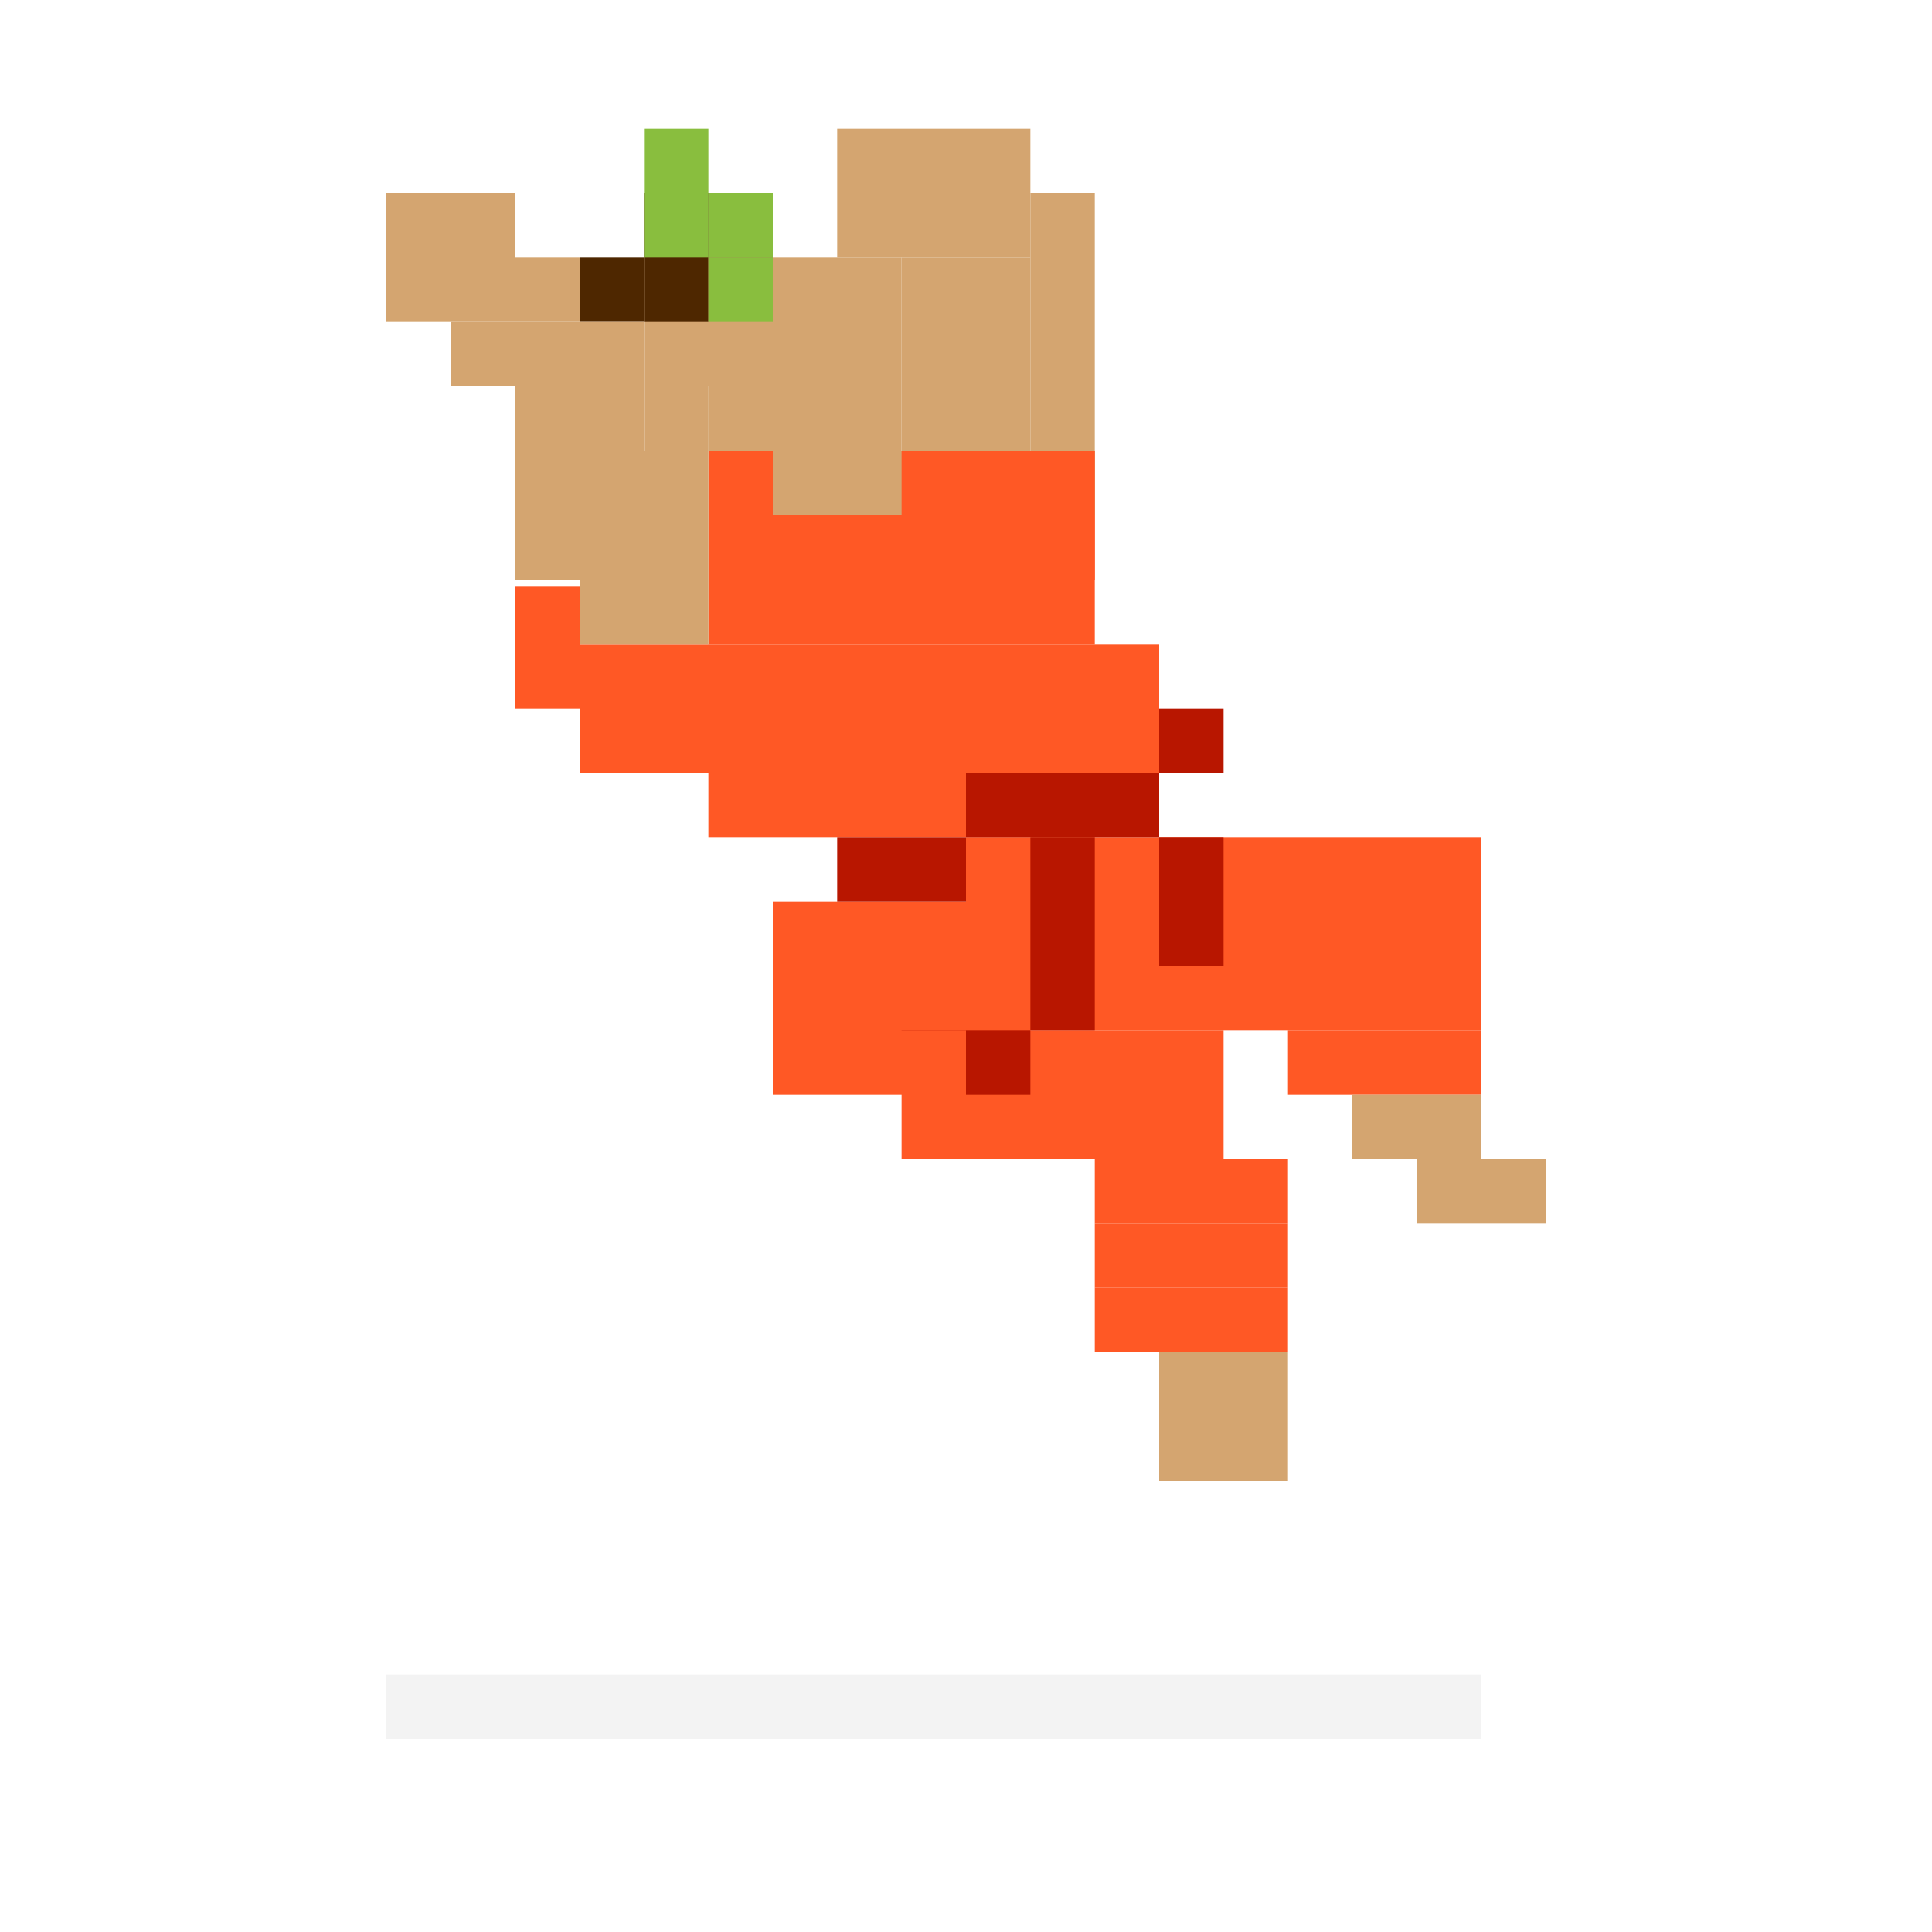
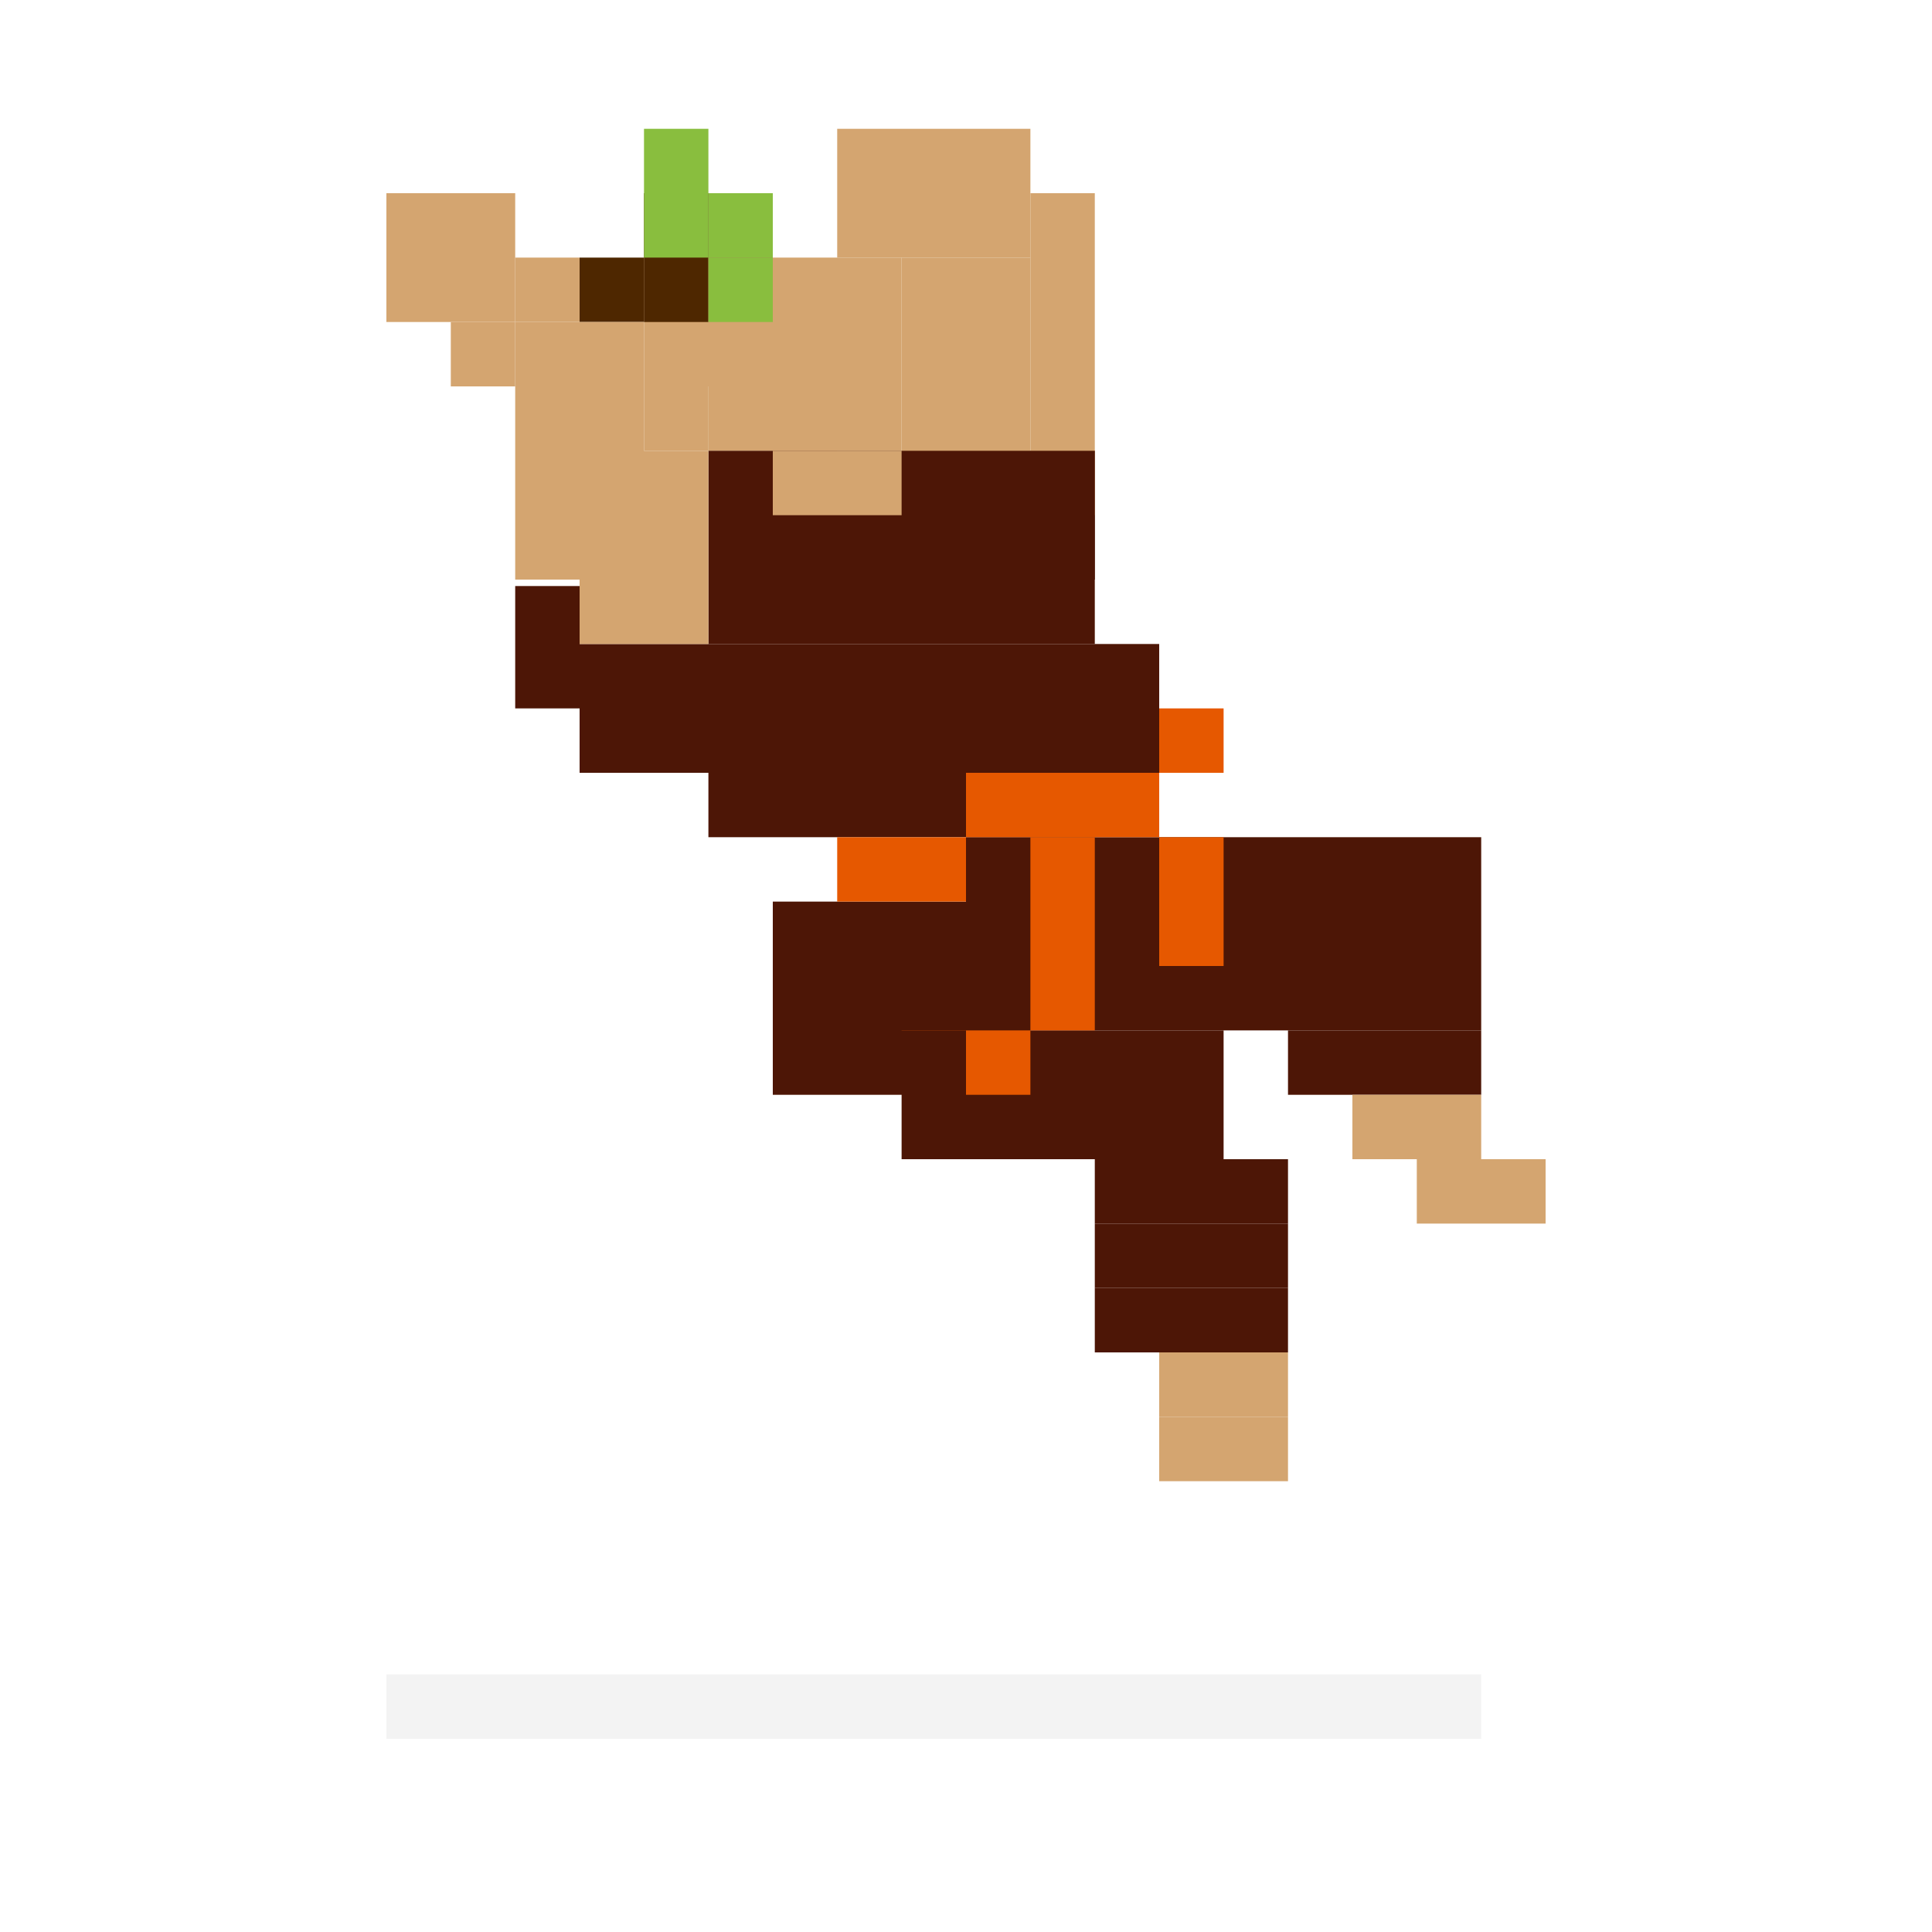
<svg xmlns="http://www.w3.org/2000/svg" width="300" height="300" viewBox="0 0 300 300" fill="none">
-   <path d="M230 160H200V170H230V160Z" fill="#FF5825" />
+   <path d="M230 160H200V170H230V160Z" fill="#4D1606" />
  <path d="M230 170H210V180H230V170Z" fill="#D4A570" />
  <path d="M240 180H220V190H240V180Z" fill="#D4A570" />
-   <path d="M230 130H150V160H230V130Z" fill="#FF5825" />
-   <path d="M190 160H140V180H190V160Z" fill="#FF5825" />
-   <path d="M160 140H120V170H160V140Z" fill="#FF5825" />
+   <path d="M230 130H150V160H230V130Z" fill="#4D1606" />
+   <path d="M190 160H140V180H190V160Z" fill="#4D1606" />
+   <path d="M160 140H120V170H160V140Z" fill="#4D1606" />
  <path d="M160 20H130V40H160V20Z" fill="#D4A570" />
  <path d="M230 260H60V270H230V260Z" fill="black" fill-opacity="0.05" />
-   <path d="M200 180H170V190H200V180Z" fill="#FF5825" />
-   <path d="M200 190H170V200H200V190Z" fill="#FF5825" />
-   <path d="M200 200H170V210H200V200Z" fill="#FF5825" />
+   <path d="M200 180H170V190H200V180Z" fill="#4D1606" />
+   <path d="M200 190H170V200H200V190Z" fill="#4D1606" />
+   <path d="M200 200H170V210H200V200Z" fill="#4D1606" />
  <path d="M200 210H180V220H200V210Z" fill="#D4A570" />
  <path d="M200 220H180V230H200V220Z" fill="#D4A570" />
  <path d="M120 40H100V60H120V40Z" fill="#D4A570" />
  <path d="M140 40H110V70H140V40Z" fill="#D4A570" />
  <path d="M130 60H110V70H130V60Z" fill="#D4A570" />
  <path d="M110 30H100V50H110V30Z" fill="#4E2700" />
  <path d="M90 40H100V50H90V40Z" fill="#4E2700" />
  <path d="M120 30H110V40H120V30Z" fill="#4E2700" />
  <path d="M110 60H100V70H110V60Z" fill="#D4A570" />
-   <path d="M170 70H160V90H170V70Z" fill="#FF5825" />
+   <path d="M170 70H160V90H170V70Z" fill="#4D1606" />
  <path d="M160 40H140V90H160V40Z" fill="#D4A570" />
  <path d="M170 30H160V80H170V30Z" fill="#D4A570" />
-   <path d="M170 70H110V100H170V70Z" fill="#FF5825" />
-   <path d="M180 120H90V100H180V120Z" fill="#FF5825" />
-   <path d="M80 110H90V91H80V110Z" fill="#FF5825" />
-   <path d="M170 120H110V130H170V120Z" fill="#FF5825" />
-   <path d="M190 130H180V150H190V130Z" fill="#B81600" />
-   <path d="M150 150H140V160H150V150Z" fill="#B81600" />
-   <path d="M150 150H120V160H150V150Z" fill="#FF5825" />
+   <path d="M170 70H110V100H170V70Z" fill="#4D1606" />
+   <path d="M180 120H90V100H180V120Z" fill="#4D1606" />
+   <path d="M80 110H90V91H80V110Z" fill="#4D1606" />
+   <path d="M170 120H110V130H170V120Z" fill="#4D1606" />
+   <path d="M190 130H180V150H190V130Z" fill="#E65800" />
+   <path d="M150 150H140V160H150V150Z" fill="#E65800" />
+   <path d="M150 150H120V160H150V150Z" fill="#4D1606" />
  <path d="M100 50H80V90H100V50Z" fill="#D4A570" />
  <path d="M90 70H110V100H90V70Z" fill="#D4A570" />
  <path d="M80 30H60V50H80V30Z" fill="#D4A570" />
  <path d="M80 40H90V50H80V40Z" fill="#D4A570" />
  <path d="M80 50H70V60H80V50Z" fill="#D4A570" />
  <path d="M140 70H120V80H140V70Z" fill="#D4A570" />
-   <path d="M160 160H150V170H160V160Z" fill="#B81600" />
-   <path d="M180 120H150V130H180V120Z" fill="#B81600" />
-   <path d="M180 120H190V110H180V120Z" fill="#B81600" />
-   <path d="M150 130H130V140H150V130Z" fill="#B81600" />
-   <path d="M170 130H160V160H170V130Z" fill="#B81600" />
+   <path d="M160 160H150V170H160V160Z" fill="#E65800" />
+   <path d="M180 120H150V130H180V120Z" fill="#E65800" />
+   <path d="M180 120H190V110H180V120Z" fill="#E65800" />
+   <path d="M150 130H130V140H150V130Z" fill="#E65800" />
+   <path d="M170 130H160V160H170V130Z" fill="#E65800" />
  <path d="M120 30H110V40H120V30Z" fill="#89BE3E" />
  <path d="M110 30H100V40H110V30Z" fill="#89BE3E" />
  <path d="M120 40H110V50H120V40Z" fill="#89BE3E" />
  <path d="M110 20H100V30H110V20Z" fill="#89BE3E" />
</svg>
